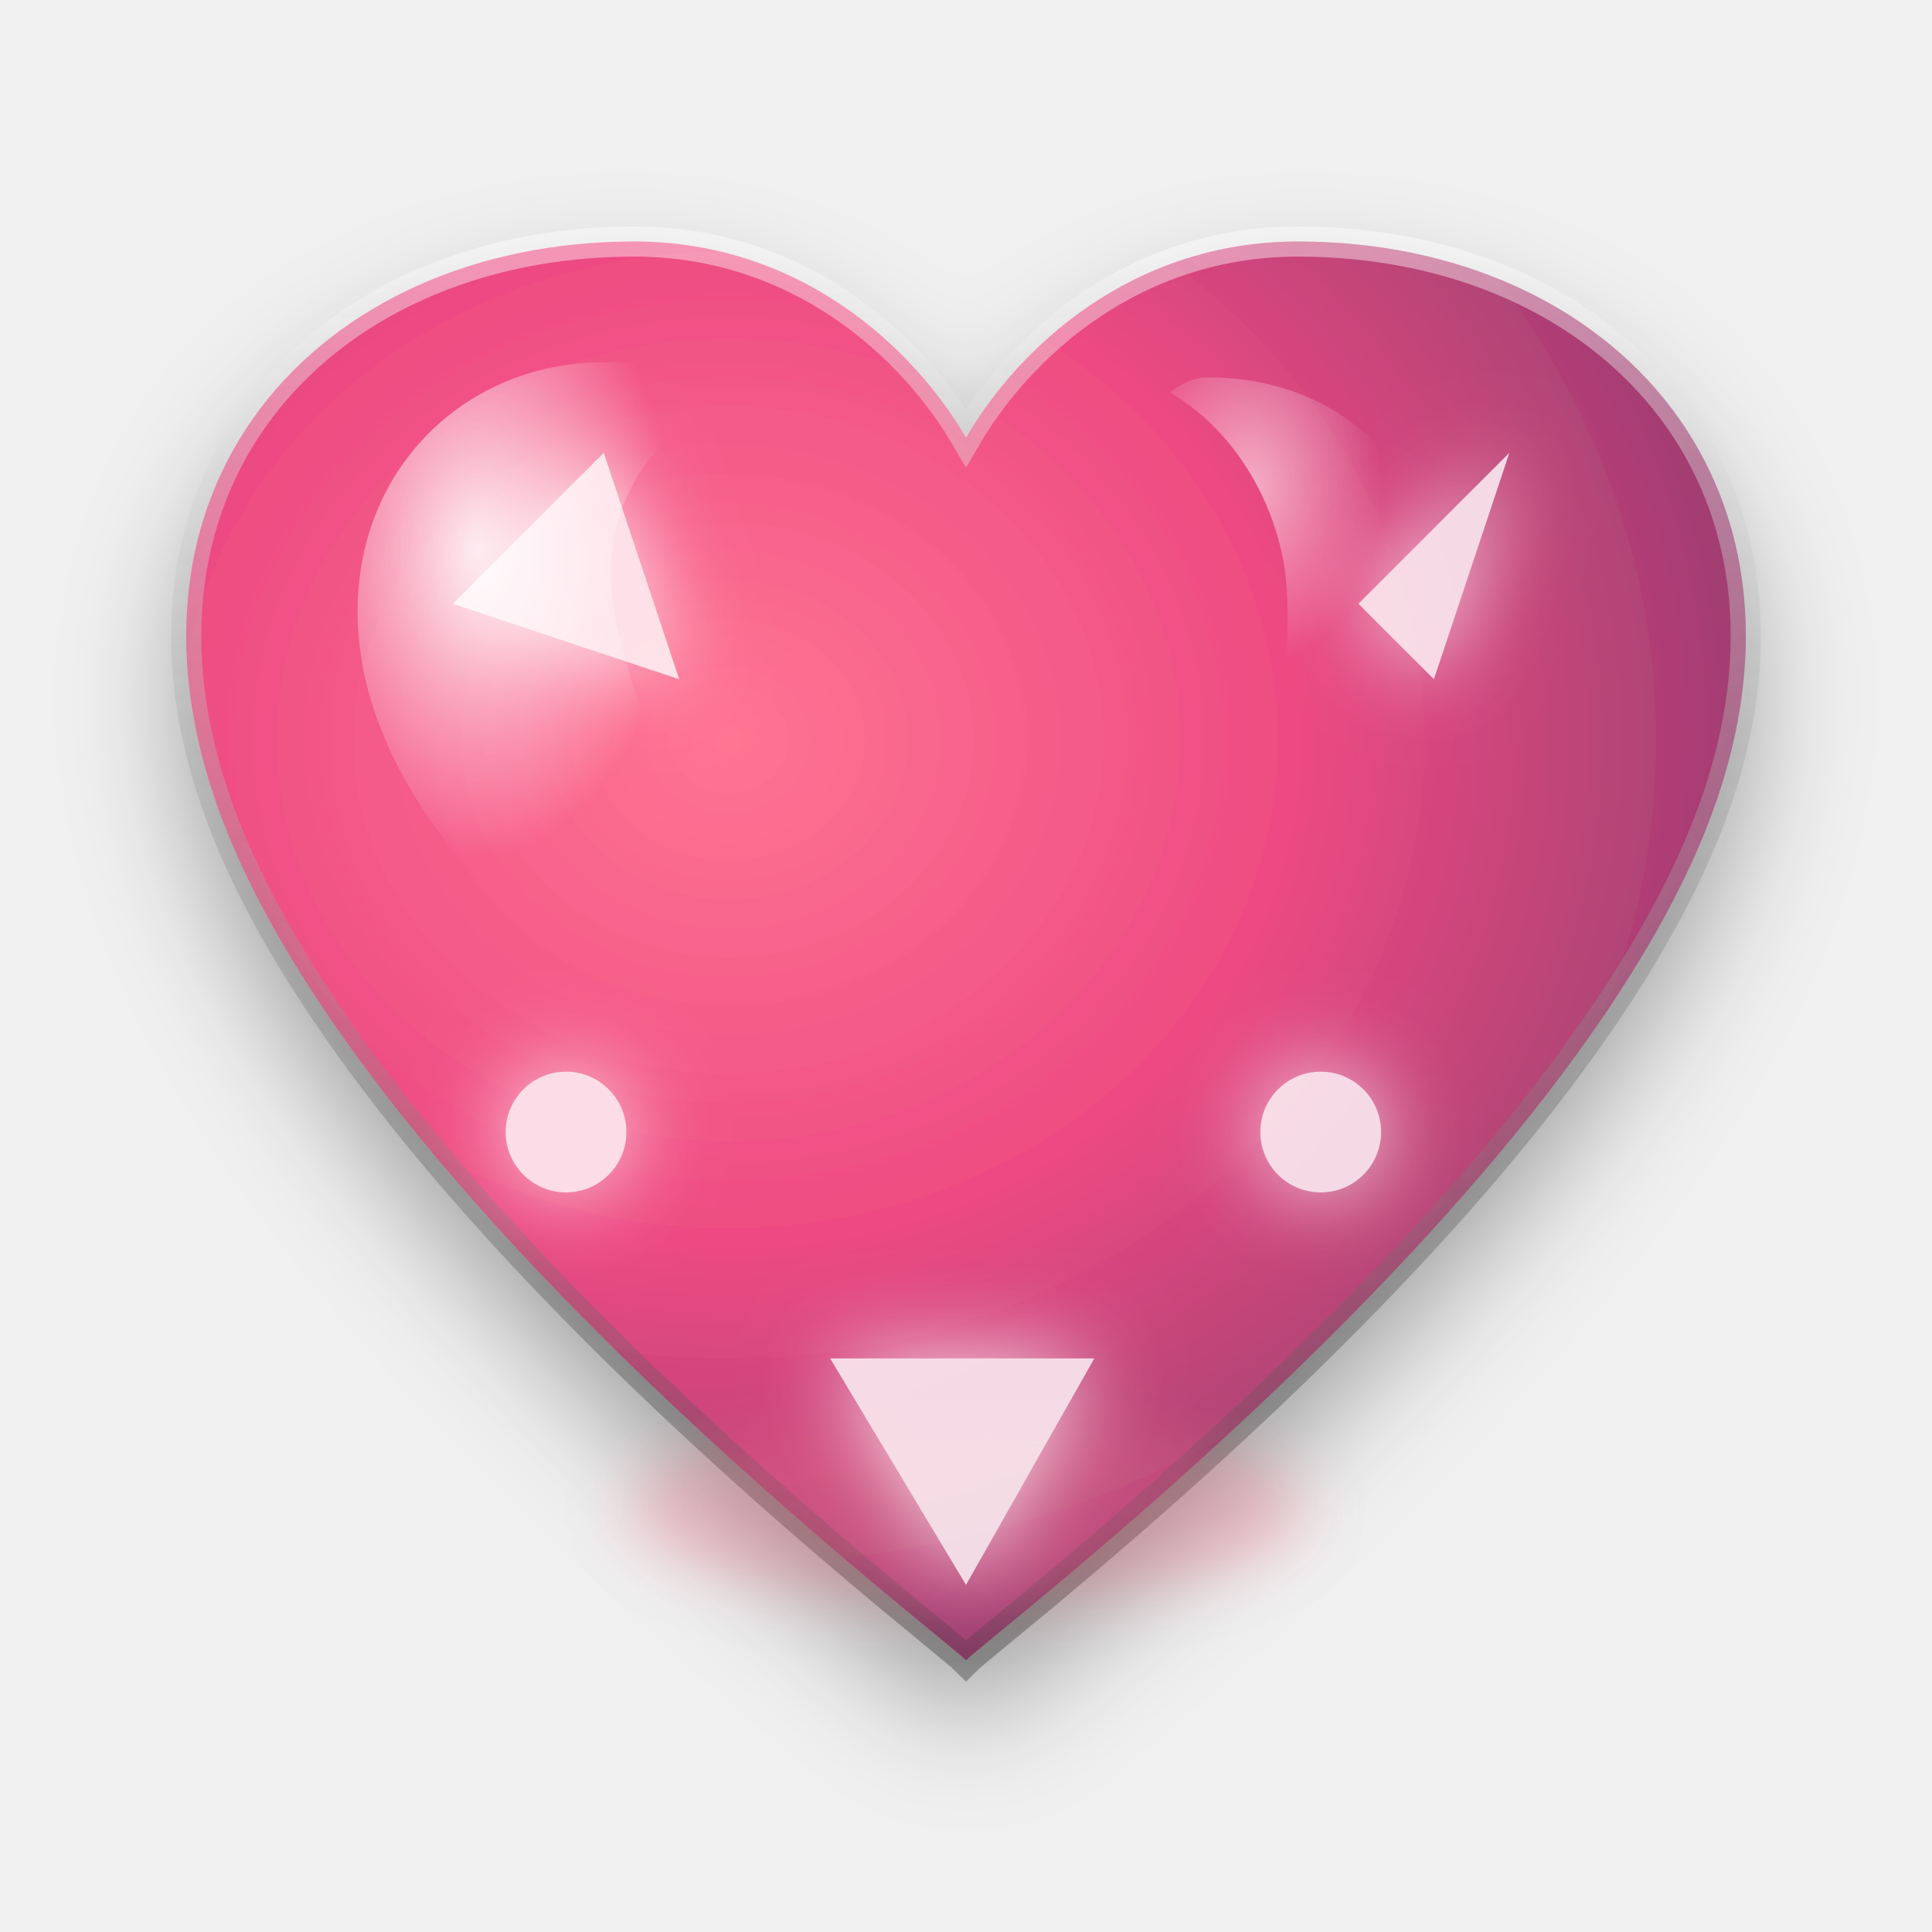
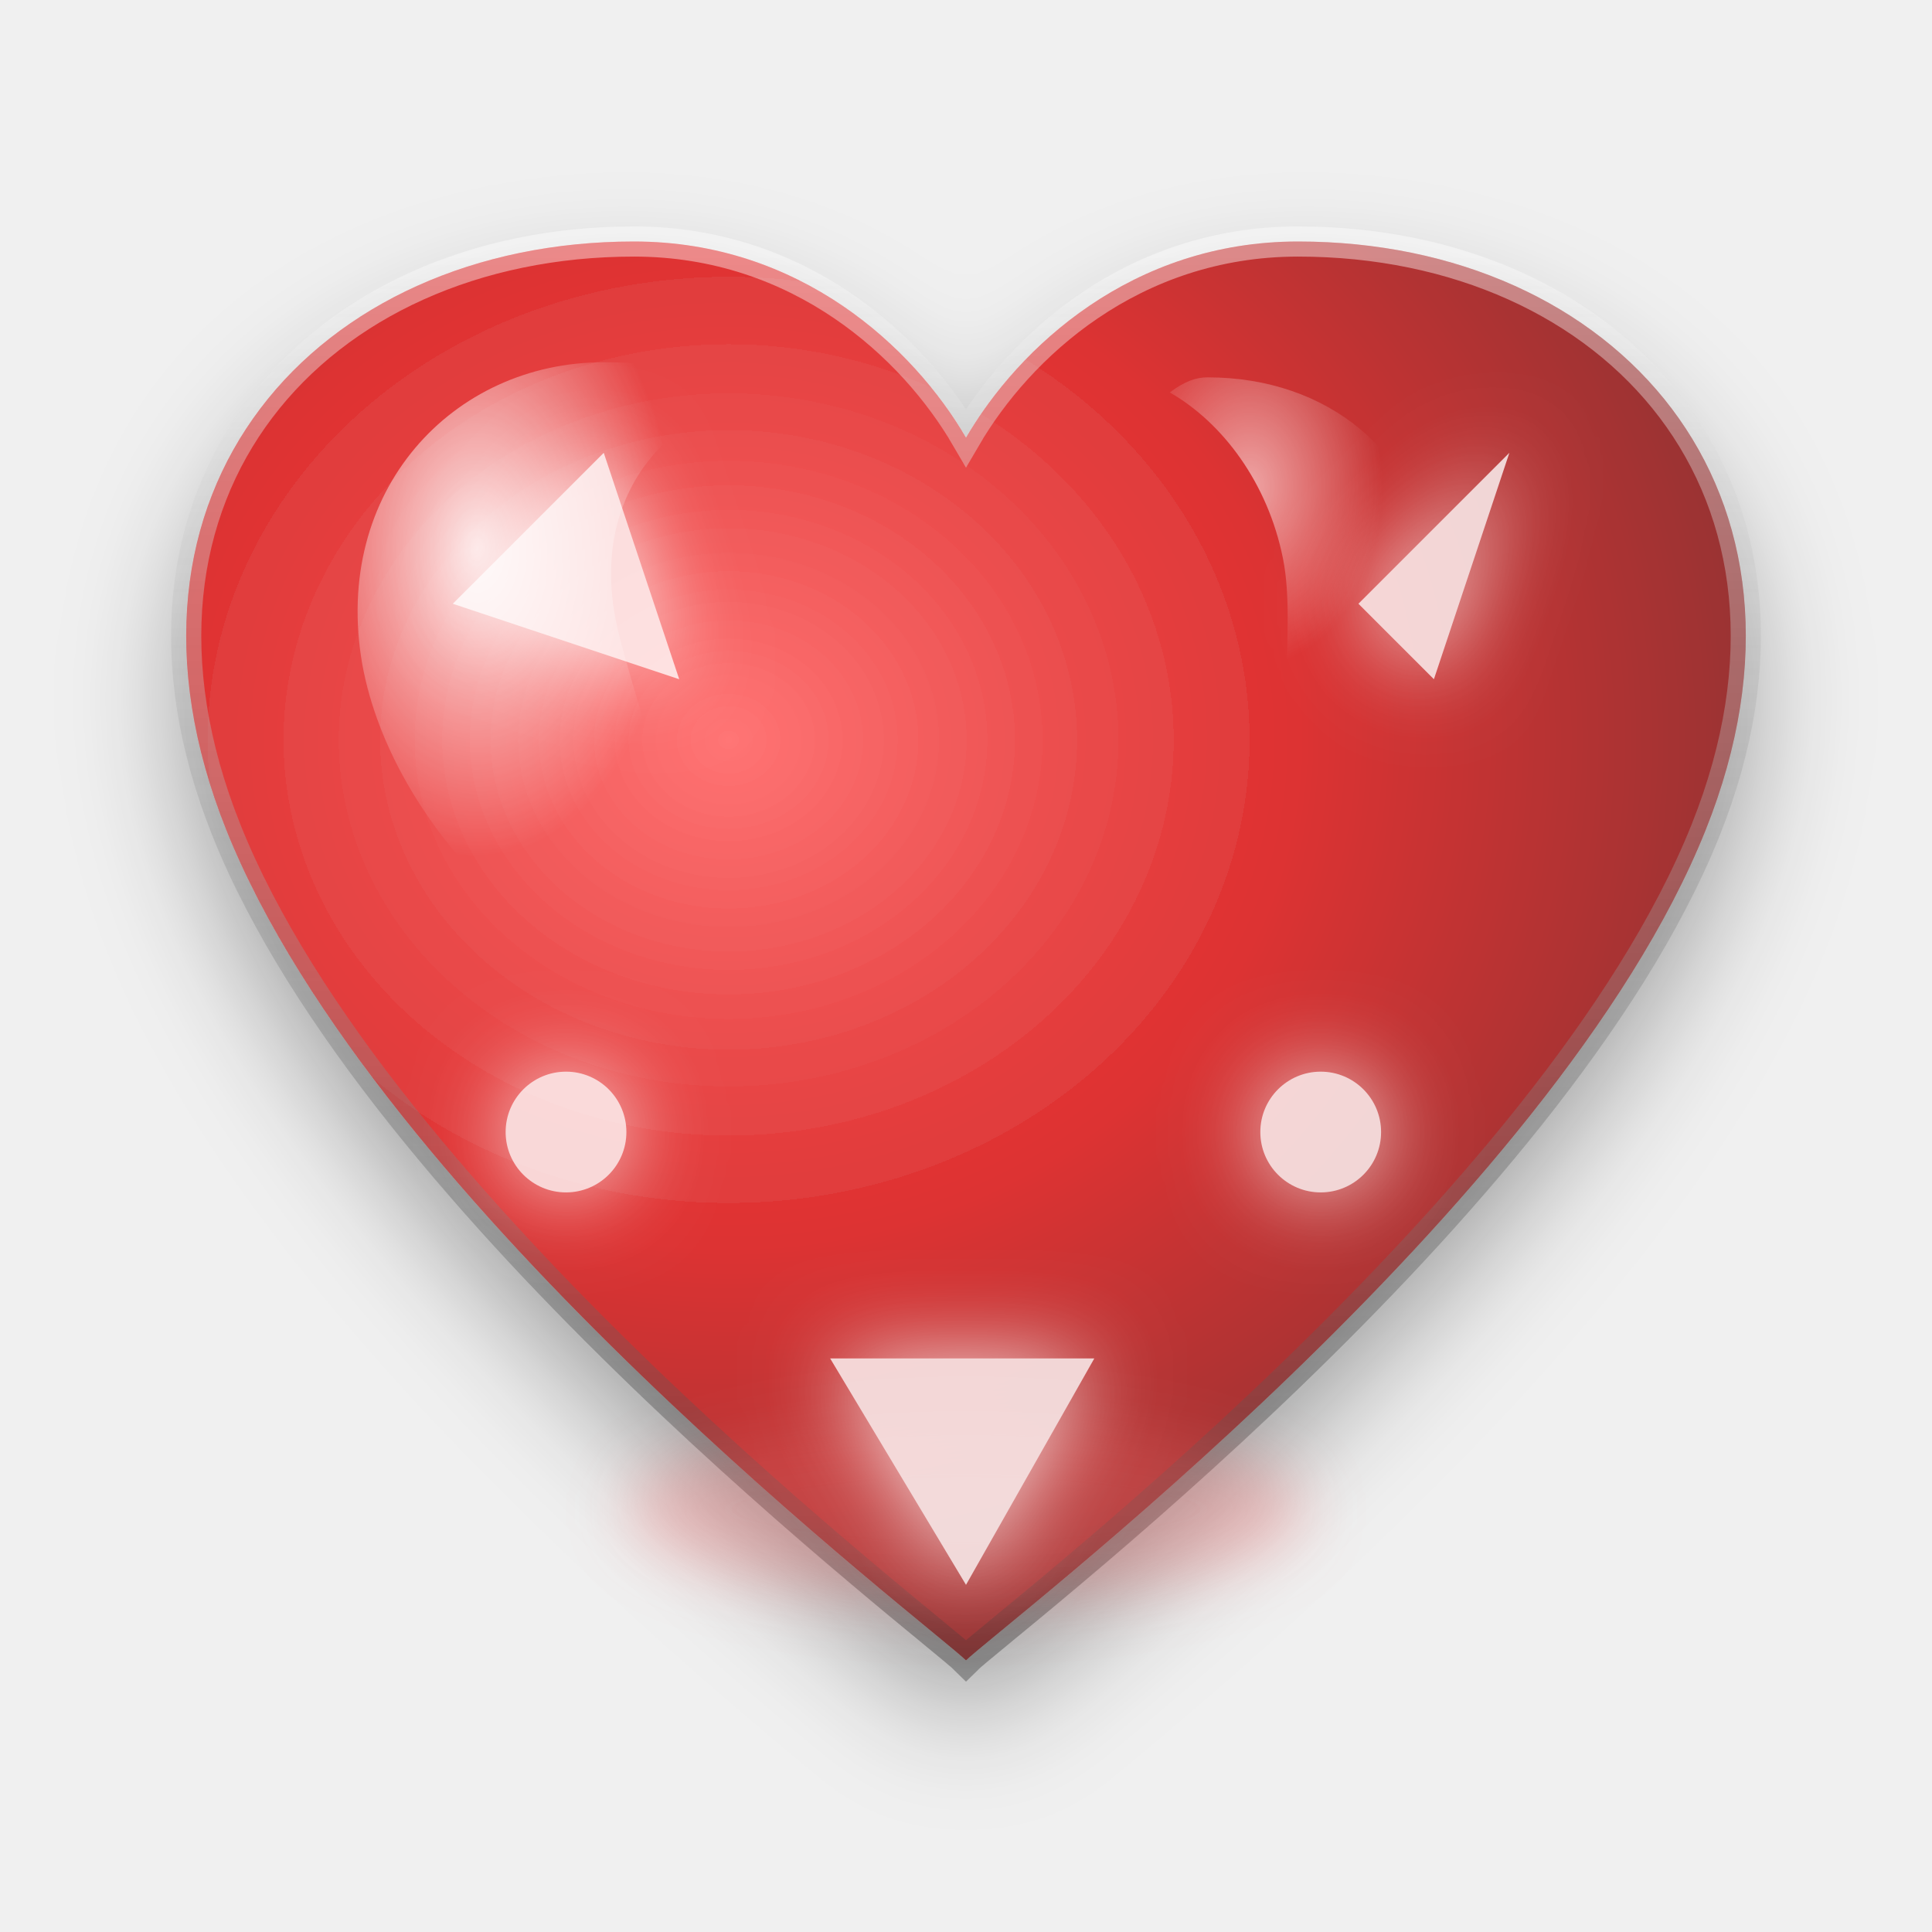
<svg xmlns="http://www.w3.org/2000/svg" viewBox="0 0 512 512" width="512" height="512">
  <defs>
    <filter id="dropShadow" x="-20%" y="-20%" width="140%" height="140%">
      <feDropShadow dx="0" dy="16" stdDeviation="16" flood-color="#000000" flood-opacity="0.35" />
    </filter>
    <filter id="glowEffect" x="-30%" y="-30%" width="160%" height="160%">
      <feGaussianBlur stdDeviation="12" result="blur" />
      <feComposite in="SourceGraphic" in2="blur" operator="over" />
    </filter>
    <radialGradient id="bodyGrad_RED" cx="35%" cy="35%" r="65%">
-       <stop offset="0%" stop-color="#FF5277" />
-       <stop offset="55%" stop-color="#E91E63" />
-       <stop offset="100%" stop-color="#880E4F" />
+       <stop offset="0%" stop-color="#FF5252" />
+       <stop offset="55%" stop-color="#D50000" />
+       <stop offset="100%" stop-color="#7F0000" />
    </radialGradient>
    <linearGradient id="bevelGrad_RED" x1="0%" y1="0%" x2="0%" y2="100%">
      <stop offset="0%" stop-color="#FFFFFF" stop-opacity="0.6" />
      <stop offset="100%" stop-color="#000000" stop-opacity="0.4" />
    </linearGradient>
    <radialGradient id="glossGrad" cx="30%" cy="30%" r="50%">
      <stop offset="0%" stop-color="#FFFFFF" stop-opacity="0.85" />
      <stop offset="100%" stop-color="#FFFFFF" stop-opacity="0.0" />
    </radialGradient>
  </defs>
  <g id="heart-root">
    <path d="M 256,440 C 248,432 100,320 60,220 C 24,130 84,64 168,64 C 212,64 242,92 256,116 C 270,92 300,64 344,64 C 428,64 488,130 452,220 C 412,320 264,432 256,440 Z" fill="url(#bodyGrad_RED)" filter="url(#dropShadow)" />
    <path d="M 256,440 C 248,432 100,320 60,220 C 24,130 84,64 168,64 C 212,64 242,92 256,116 C 270,92 300,64 344,64 C 428,64 488,130 452,220 C 412,320 264,432 256,440 Z" fill="none" stroke="url(#bevelGrad_RED)" stroke-width="8" opacity="0.7" />
    <path d="M 160,96 C 120,96 88,130 96,176 C 104,220 148,260 176,260 C 196,260 172,200 164,168 C 156,136 172,112 200,104 C 188,98 174,96 160,96 Z" fill="url(#glossGrad)" />
    <path d="M 320,100 C 352,100 376,120 380,150 C 384,178 360,196 348,196 C 336,196 344,168 340,148 C 336,128 324,112 310,104 C 314,101 317,100 320,100 Z" fill="url(#glossGrad)" opacity="0.65" />
-     <ellipse cx="256" cy="400" rx="90" ry="24" fill="#FF5277" opacity="0.25" filter="blur(8px)" />
+     <ellipse cx="256" cy="400" rx="90" ry="24" fill="#FF5252" opacity="0.25" filter="blur(8px)" />
    <path d="M 256,440 C 248,432 100,320 60,220 C 24,130 84,64 168,64 C 212,64 242,92 256,116 C 270,92 300,64 344,64 C 428,64 488,130 452,220 C 412,320 264,432 256,440 Z" fill="#FFFFFF" opacity="0.2" />
    <g fill="#FFFFFF" opacity="0.8" filter="url(#glowEffect)">
      <polygon points="120,160 160,120 180,180" />
      <polygon points="360,160 400,120 380,180" />
      <polygon points="220,360 256,420 290,360" />
      <circle cx="150" cy="300" r="16" />
      <circle cx="350" cy="300" r="16" />
    </g>
  </g>
</svg>
